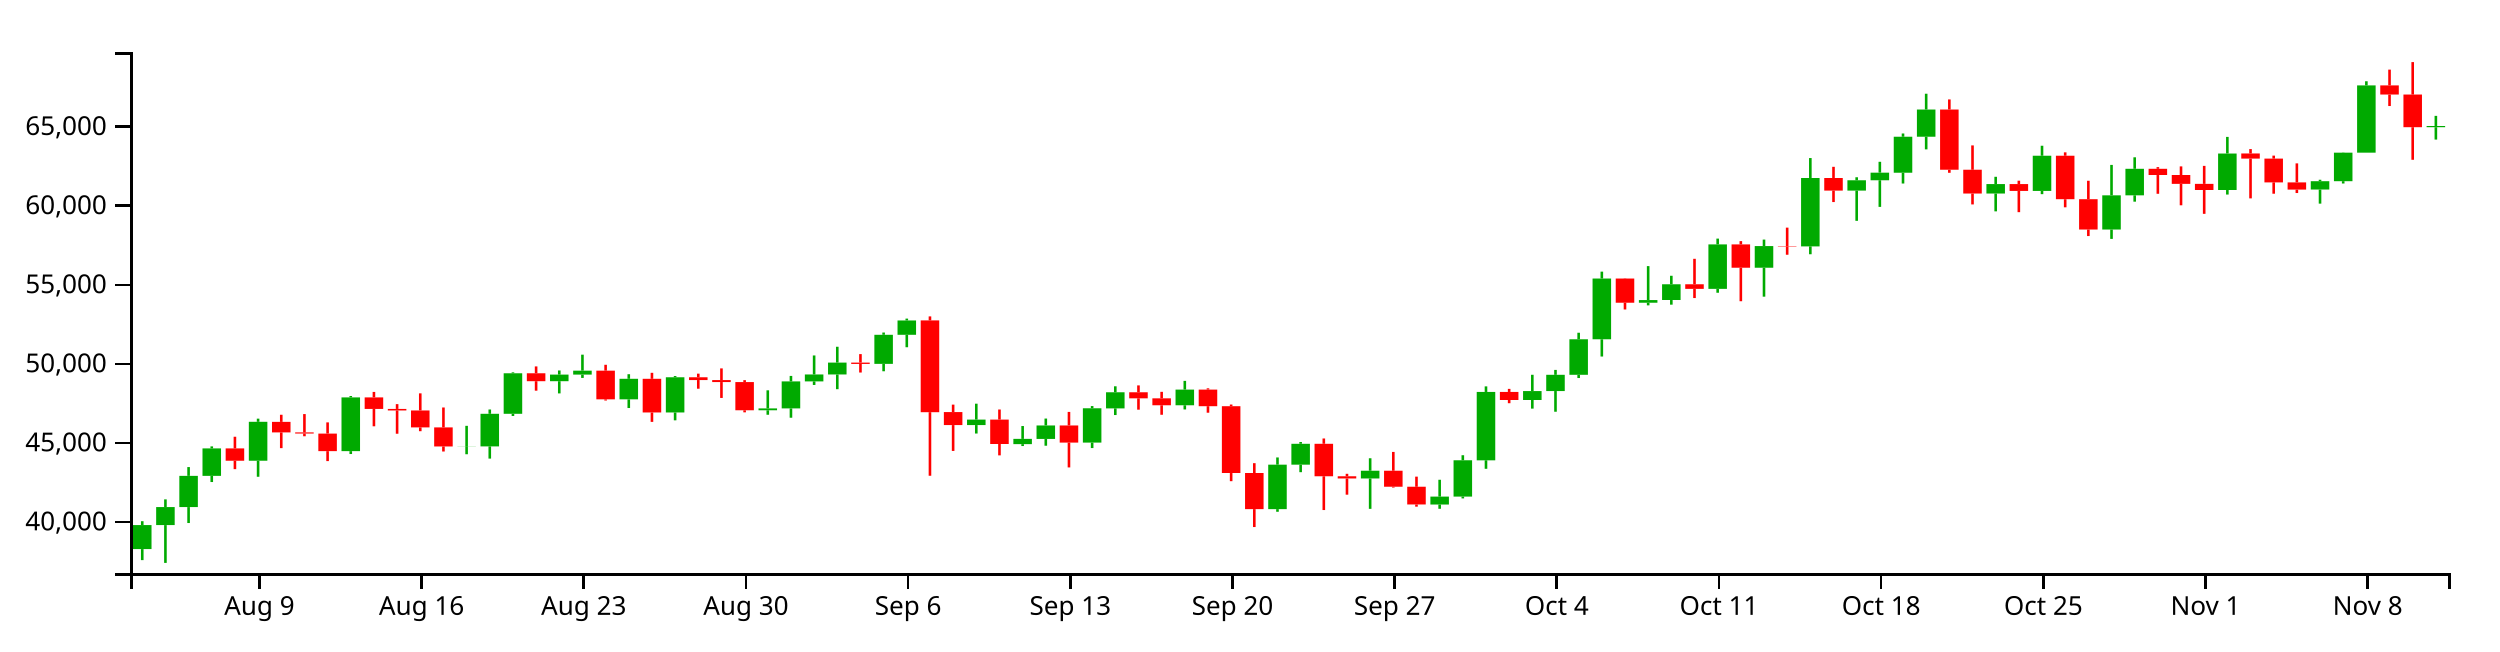
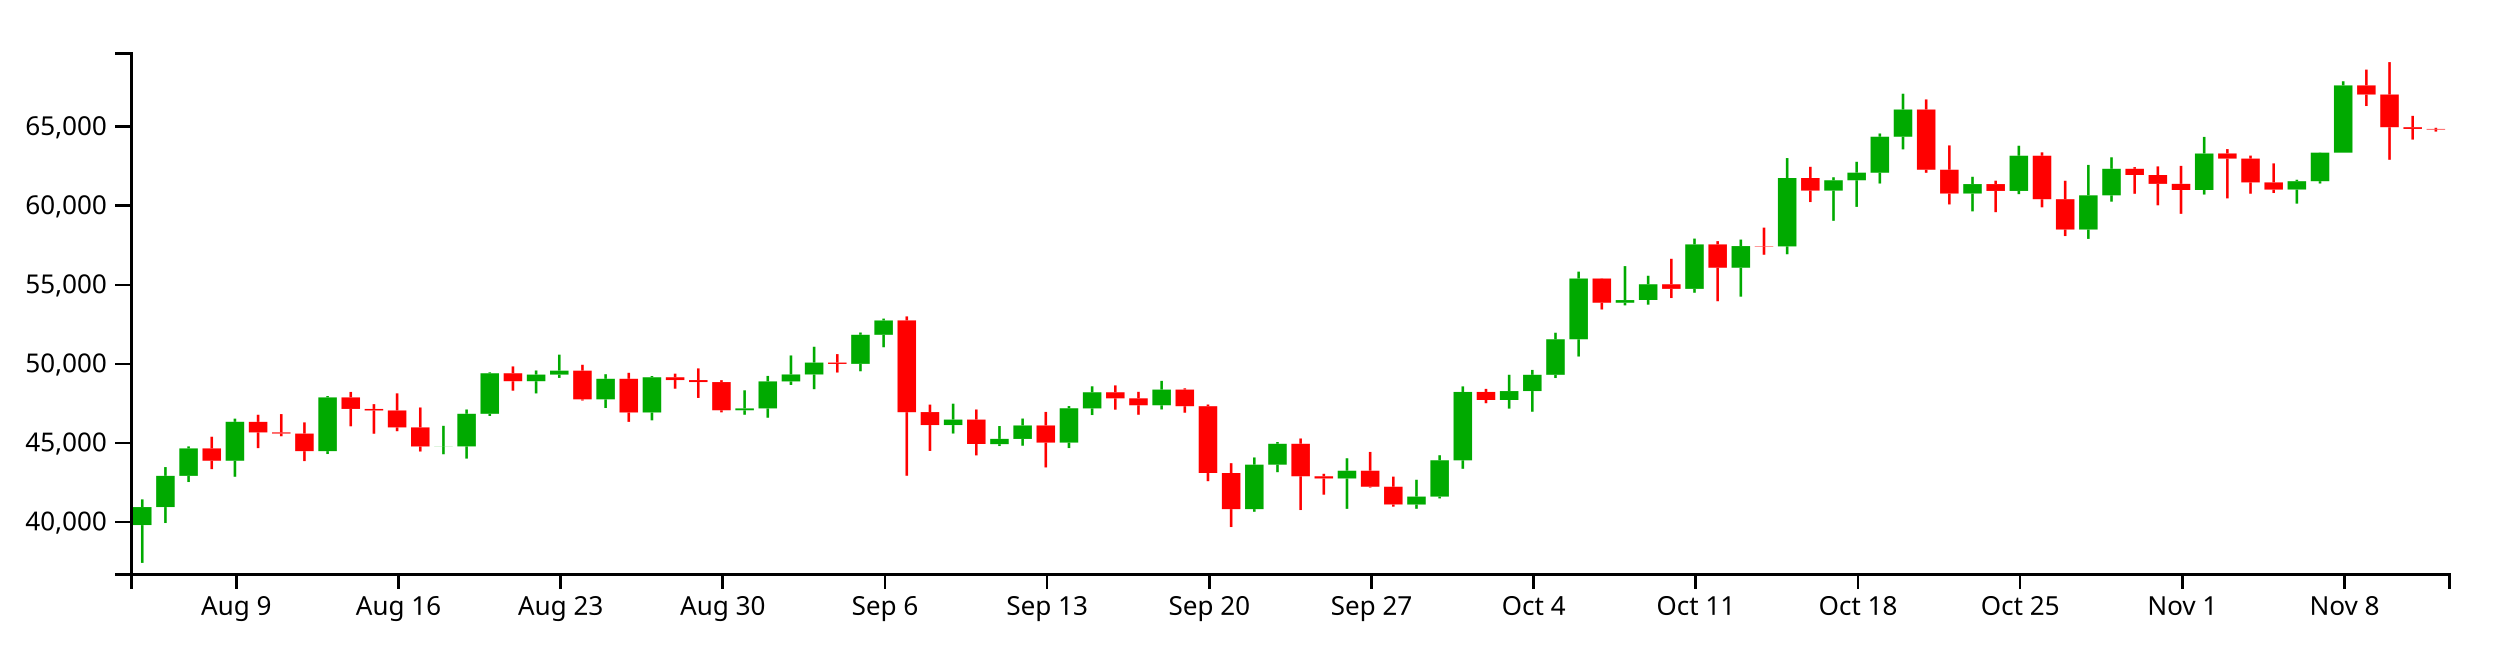
<svg xmlns="http://www.w3.org/2000/svg" version="1.1" width="960" height="250">
  <g transform="translate(50,20)">
    <style>.axis path,.axis line{fill:none;stroke:#000;shape-rendering:crispEdges;}path.candle{stroke:#000000;}path.candle.body{stroke-width:0;}path.candle.up{fill:#00AA00;stroke:#00AA00;}path.candle.down{fill:#FF0000;stroke:#FF0000;}</style>
    <g class="candlestick">
      <g class="data">
-         <path class="candle body up" d="M 1.068 190.844 l 7.117 0 L 8.185 181.637 l -7.117 0 L 1.068 190.844 M 9.964 181.637 l 7.117 0 L 17.081 174.718 l -7.117 0 L 9.964 181.637 M 18.86 174.718 l 7.117 0 L 25.978 162.728 l -7.117 0 L 18.86 174.718 M 27.757 162.728 l 7.117 0 L 34.874 152.188 l -7.117 0 L 27.757 162.728 M 45.55 156.914 l 7.117 0 L 52.667 141.981 l -7.117 0 L 45.55 156.914 M 81.136 153.236 l 7.117 0 L 88.253 132.589 l -7.117 0 L 81.136 153.236 M 125.618 151.439 l 7.117 0 L 132.735 151.382 l -7.117 0 L 125.618 151.439 M 134.514 151.418 l 7.117 0 L 141.631 138.9 l -7.117 0 L 134.514 151.418 M 143.411 138.9 l 7.117 0 L 150.528 123.343 l -7.117 0 L 143.411 138.9 M 161.204 126.383 l 7.117 0 L 168.321 123.848 l -7.117 0 L 161.204 126.383 M 170.1 123.848 l 7.117 0 L 177.217 122.333 l -7.117 0 L 170.1 123.848 M 187.893 133.354 l 7.117 0 L 195.01 125.463 l -7.117 0 L 187.893 133.354 M 205.686 138.395 l 7.117 0 L 212.803 124.877 l -7.117 0 L 205.686 138.395 M 241.271 137.551 l 7.117 0 L 248.389 136.834 l -7.117 0 L 241.271 137.551 M 250.168 136.834 l 7.117 0 L 257.285 126.452 l -7.117 0 L 250.168 136.834 M 259.064 126.452 l 7.117 0 L 266.182 123.803 l -7.117 0 L 259.064 126.452 M 267.961 123.803 l 7.117 0 L 275.078 119.234 l -7.117 0 L 267.961 123.803 M 285.754 119.729 l 7.117 0 L 292.871 108.559 l -7.117 0 L 285.754 119.729 M 294.65 108.559 l 7.117 0 L 301.767 103.051 l -7.117 0 L 294.65 108.559 M 321.339 143.226 l 7.117 0 L 328.457 141.12 l -7.117 0 L 321.339 143.226 M 339.132 150.551 l 7.117 0 L 346.25 148.537 l -7.117 0 L 339.132 150.551 M 348.029 148.538 l 7.117 0 L 355.146 143.366 l -7.117 0 L 348.029 148.538 M 365.822 149.952 l 7.117 0 L 372.939 136.769 l -7.117 0 L 365.822 149.952 M 374.718 136.82 l 7.117 0 L 381.835 130.637 l -7.117 0 L 374.718 136.82 M 401.407 135.625 l 7.117 0 L 408.525 129.596 l -7.117 0 L 401.407 135.625 M 436.993 175.498 l 7.117 0 L 444.11 158.437 l -7.117 0 L 436.993 175.498 M 445.89 158.42 l 7.117 0 L 453.007 150.41 l -7.117 0 L 445.89 158.42 M 472.579 163.738 l 7.117 0 L 479.696 160.761 l -7.117 0 L 472.579 163.738 M 499.268 173.731 l 7.117 0 L 506.385 170.699 l -7.117 0 L 499.268 173.731 M 508.165 170.699 l 7.117 0 L 515.282 156.733 l -7.117 0 L 508.165 170.699 M 517.061 156.758 l 7.117 0 L 524.178 130.514 l -7.117 0 L 517.061 156.758 M 534.854 133.591 l 7.117 0 L 541.971 130.159 l -7.117 0 L 534.854 133.591 M 543.75 130.159 l 7.117 0 L 550.868 123.935 l -7.117 0 L 543.75 130.159 M 552.647 123.935 l 7.117 0 L 559.764 110.289 l -7.117 0 L 552.647 123.935 M 561.543 110.289 l 7.117 0 L 568.661 86.952 l -7.117 0 L 561.543 110.289 M 579.336 96.242 l 7.117 0 L 586.453 95.232 l -7.117 0 L 579.336 96.242 M 588.233 95.207 l 7.117 0 L 595.35 89.17 l -7.117 0 L 588.233 95.207 M 606.026 90.935 l 7.117 0 L 613.143 73.857 l -7.117 0 L 606.026 90.935 M 623.818 82.811 l 7.117 0 L 630.936 74.49 l -7.117 0 L 623.818 82.811 M 641.611 74.606 l 7.117 0 L 648.729 48.345 l -7.117 0 L 641.611 74.606 M 659.404 53.184 l 7.117 0 L 666.521 49.22 l -7.117 0 L 659.404 53.184 M 668.301 49.22 l 7.117 0 L 675.418 46.296 l -7.117 0 L 668.301 49.22 M 677.197 46.321 l 7.117 0 L 684.314 32.506 l -7.117 0 L 677.197 46.321 M 686.094 32.506 l 7.117 0 L 693.211 22.056 l -7.117 0 L 686.094 32.506 M 712.783 54.321 l 7.117 0 L 719.9 50.687 l -7.117 0 L 712.783 54.321 M 730.576 53.326 l 7.117 0 L 737.693 39.804 l -7.117 0 L 730.576 53.326 M 757.265 68.136 l 7.117 0 L 764.382 55.004 l -7.117 0 L 757.265 68.136 M 766.162 55.004 l 7.117 0 L 773.279 44.815 l -7.117 0 L 766.162 55.004 M 801.747 52.968 l 7.117 0 L 808.864 38.947 l -7.117 0 L 801.747 52.968 M 837.333 52.791 l 7.117 0 L 844.45 49.57 l -7.117 0 L 837.333 52.791 M 846.23 49.57 l 7.117 0 L 853.347 38.621 l -7.117 0 L 846.23 49.57 M 855.126 38.621 l 7.117 0 L 862.243 12.798 l -7.117 0 L 855.126 38.621 M 881.815 28.851 l 7.117 0 L 888.932 28.38 l -7.117 0 L 881.815 28.851" />
-         <path class="candle body down" d="M 36.653 152.188 l 7.117 0 L 43.77 156.914 l -7.117 0 L 36.653 152.188 M 54.446 142.008 l 7.117 0 L 61.563 146.04 l -7.117 0 L 54.446 142.008 M 63.343 146.04 l 7.117 0 L 70.46 146.489 l -7.117 0 L 63.343 146.04 M 72.239 146.491 l 7.117 0 L 79.356 153.242 l -7.117 0 L 72.239 146.491 M 90.032 132.589 l 7.117 0 L 97.149 137.031 l -7.117 0 L 90.032 132.589 M 98.928 137.031 l 7.117 0 L 106.046 137.606 l -7.117 0 L 98.928 137.031 M 107.825 137.606 l 7.117 0 L 114.942 144.119 l -7.117 0 L 107.825 137.606 M 116.721 144.119 l 7.117 0 L 123.838 151.439 l -7.117 0 L 116.721 144.119 M 152.307 123.343 l 7.117 0 L 159.424 126.383 l -7.117 0 L 152.307 123.343 M 178.996 122.333 l 7.117 0 L 186.114 133.354 l -7.117 0 L 178.996 122.333 M 196.789 125.463 l 7.117 0 L 203.906 138.395 l -7.117 0 L 196.789 125.463 M 214.582 124.877 l 7.117 0 L 221.699 125.937 l -7.117 0 L 214.582 124.877 M 223.479 125.937 l 7.117 0 L 230.596 126.711 l -7.117 0 L 223.479 125.937 M 232.375 126.711 l 7.117 0 L 239.492 137.551 l -7.117 0 L 232.375 126.711 M 276.857 119.241 l 7.117 0 L 283.974 119.741 l -7.117 0 L 276.857 119.241 M 303.547 103.037 l 7.117 0 L 310.664 138.274 l -7.117 0 L 303.547 103.037 M 312.443 138.245 l 7.117 0 L 319.56 143.226 l -7.117 0 L 312.443 138.245 M 330.236 141.12 l 7.117 0 L 337.353 150.498 l -7.117 0 L 330.236 141.12 M 356.925 143.366 l 7.117 0 L 364.042 149.952 l -7.117 0 L 356.925 143.366 M 383.615 130.637 l 7.117 0 L 390.732 132.966 l -7.117 0 L 383.615 130.637 M 392.511 132.966 l 7.117 0 L 399.628 135.625 l -7.117 0 L 392.511 132.966 M 410.304 129.596 l 7.117 0 L 417.421 135.979 l -7.117 0 L 410.304 129.596 M 419.2 135.979 l 7.117 0 L 426.317 161.643 l -7.117 0 L 419.2 135.979 M 428.097 161.637 l 7.117 0 L 435.214 175.496 l -7.117 0 L 428.097 161.637 M 454.786 150.41 l 7.117 0 L 461.903 162.888 l -7.117 0 L 454.786 150.41 M 463.683 162.888 l 7.117 0 L 470.8 163.738 l -7.117 0 L 463.683 162.888 M 481.475 160.761 l 7.117 0 L 488.593 166.916 l -7.117 0 L 481.475 160.761 M 490.372 166.916 l 7.117 0 L 497.489 173.722 l -7.117 0 L 490.372 166.916 M 525.958 130.514 l 7.117 0 L 533.075 133.591 l -7.117 0 L 525.958 130.514 M 570.44 86.952 l 7.117 0 L 577.557 96.242 l -7.117 0 L 570.44 86.952 M 597.129 89.17 l 7.117 0 L 604.246 90.936 l -7.117 0 L 597.129 89.17 M 614.922 73.857 l 7.117 0 L 622.039 82.811 l -7.117 0 L 614.922 73.857 M 632.715 74.467 l 7.117 0 L 639.832 74.606 l -7.117 0 L 632.715 74.467 M 650.508 48.345 l 7.117 0 L 657.625 53.184 l -7.117 0 L 650.508 48.345 M 694.99 22.056 l 7.117 0 L 702.107 45.182 l -7.117 0 L 694.99 22.056 M 703.886 45.182 l 7.117 0 L 711.004 54.322 l -7.117 0 L 703.886 45.182 M 721.679 50.687 l 7.117 0 L 728.796 53.326 l -7.117 0 L 721.679 50.687 M 739.472 39.804 l 7.117 0 L 746.589 56.504 l -7.117 0 L 739.472 39.804 M 748.369 56.504 l 7.117 0 L 755.486 68.136 l -7.117 0 L 748.369 56.504 M 775.058 44.815 l 7.117 0 L 782.175 47.211 l -7.117 0 L 775.058 44.815 M 783.954 47.211 l 7.117 0 L 791.072 50.608 l -7.117 0 L 783.954 47.211 M 792.851 50.608 l 7.117 0 L 799.968 52.968 l -7.117 0 L 792.851 50.608 M 810.644 38.943 l 7.117 0 L 817.761 40.911 l -7.117 0 L 810.644 38.943 M 819.54 40.911 l 7.117 0 L 826.657 50.029 l -7.117 0 L 819.54 40.911 M 828.437 50.029 l 7.117 0 L 835.554 52.81 l -7.117 0 L 828.437 50.029 M 864.022 12.798 l 7.117 0 L 871.14 16.31 l -7.117 0 L 864.022 12.798 M 872.919 16.309 l 7.117 0 L 880.036 28.851 l -7.117 0 L 872.919 16.309" />
+         <path class="candle body up" d="M 1.068 181.637 l 7.117 0 L 8.185 174.718 l -7.117 0 L 1.068 181.637 M 9.964 174.718 l 7.117 0 L 17.081 162.728 l -7.117 0 L 9.964 174.718 M 18.86 162.728 l 7.117 0 L 25.978 152.188 l -7.117 0 L 18.86 162.728 M 36.653 156.914 l 7.117 0 L 43.77 141.981 l -7.117 0 L 36.653 156.914 M 72.239 153.236 l 7.117 0 L 79.356 132.589 l -7.117 0 L 72.239 153.236 M 116.721 151.439 l 7.117 0 L 123.838 151.382 l -7.117 0 L 116.721 151.439 M 125.618 151.418 l 7.117 0 L 132.735 138.9 l -7.117 0 L 125.618 151.418 M 134.514 138.9 l 7.117 0 L 141.631 123.343 l -7.117 0 L 134.514 138.9 M 152.307 126.383 l 7.117 0 L 159.424 123.848 l -7.117 0 L 152.307 126.383 M 161.204 123.848 l 7.117 0 L 168.321 122.333 l -7.117 0 L 161.204 123.848 M 178.996 133.354 l 7.117 0 L 186.114 125.463 l -7.117 0 L 178.996 133.354 M 196.789 138.395 l 7.117 0 L 203.906 124.877 l -7.117 0 L 196.789 138.395 M 232.375 137.551 l 7.117 0 L 239.492 136.834 l -7.117 0 L 232.375 137.551 M 241.271 136.834 l 7.117 0 L 248.389 126.452 l -7.117 0 L 241.271 136.834 M 250.168 126.452 l 7.117 0 L 257.285 123.803 l -7.117 0 L 250.168 126.452 M 259.064 123.803 l 7.117 0 L 266.182 119.234 l -7.117 0 L 259.064 123.803 M 276.857 119.729 l 7.117 0 L 283.974 108.559 l -7.117 0 L 276.857 119.729 M 285.754 108.559 l 7.117 0 L 292.871 103.051 l -7.117 0 L 285.754 108.559 M 312.443 143.226 l 7.117 0 L 319.56 141.12 l -7.117 0 L 312.443 143.226 M 330.236 150.551 l 7.117 0 L 337.353 148.537 l -7.117 0 L 330.236 150.551 M 339.132 148.538 l 7.117 0 L 346.25 143.366 l -7.117 0 L 339.132 148.538 M 356.925 149.952 l 7.117 0 L 364.042 136.769 l -7.117 0 L 356.925 149.952 M 365.822 136.82 l 7.117 0 L 372.939 130.637 l -7.117 0 L 365.822 136.82 M 392.511 135.625 l 7.117 0 L 399.628 129.596 l -7.117 0 L 392.511 135.625 M 428.097 175.498 l 7.117 0 L 435.214 158.437 l -7.117 0 L 428.097 175.498 M 436.993 158.42 l 7.117 0 L 444.11 150.41 l -7.117 0 L 436.993 158.42 M 463.683 163.738 l 7.117 0 L 470.8 160.761 l -7.117 0 L 463.683 163.738 M 490.372 173.731 l 7.117 0 L 497.489 170.699 l -7.117 0 L 490.372 173.731 M 499.268 170.699 l 7.117 0 L 506.385 156.733 l -7.117 0 L 499.268 170.699 M 508.165 156.758 l 7.117 0 L 515.282 130.514 l -7.117 0 L 508.165 156.758 M 525.958 133.591 l 7.117 0 L 533.075 130.159 l -7.117 0 L 525.958 133.591 M 534.854 130.159 l 7.117 0 L 541.971 123.935 l -7.117 0 L 534.854 130.159 M 543.75 123.935 l 7.117 0 L 550.868 110.289 l -7.117 0 L 543.75 123.935 M 552.647 110.289 l 7.117 0 L 559.764 86.952 l -7.117 0 L 552.647 110.289 M 570.44 96.242 l 7.117 0 L 577.557 95.232 l -7.117 0 L 570.44 96.242 M 579.336 95.207 l 7.117 0 L 586.453 89.17 l -7.117 0 L 579.336 95.207 M 597.129 90.935 l 7.117 0 L 604.246 73.857 l -7.117 0 L 597.129 90.935 M 614.922 82.811 l 7.117 0 L 622.039 74.49 l -7.117 0 L 614.922 82.811 M 632.715 74.606 l 7.117 0 L 639.832 48.345 l -7.117 0 L 632.715 74.606 M 650.508 53.184 l 7.117 0 L 657.625 49.22 l -7.117 0 L 650.508 53.184 M 659.404 49.22 l 7.117 0 L 666.521 46.296 l -7.117 0 L 659.404 49.22 M 668.301 46.321 l 7.117 0 L 675.418 32.506 l -7.117 0 L 668.301 46.321 M 677.197 32.506 l 7.117 0 L 684.314 22.056 l -7.117 0 L 677.197 32.506 M 703.886 54.321 l 7.117 0 L 711.004 50.687 l -7.117 0 L 703.886 54.321 M 721.679 53.326 l 7.117 0 L 728.796 39.804 l -7.117 0 L 721.679 53.326 M 748.369 68.136 l 7.117 0 L 755.486 55.004 l -7.117 0 L 748.369 68.136 M 757.265 55.004 l 7.117 0 L 764.382 44.815 l -7.117 0 L 757.265 55.004 M 792.851 52.968 l 7.117 0 L 799.968 38.947 l -7.117 0 L 792.851 52.968 M 828.437 52.791 l 7.117 0 L 835.554 49.57 l -7.117 0 L 828.437 52.791 M 837.333 49.57 l 7.117 0 L 844.45 38.621 l -7.117 0 L 837.333 49.57 M 846.23 38.621 l 7.117 0 L 853.347 12.798 l -7.117 0 L 846.23 38.621" />
+         <path class="candle body down" d="M 27.757 152.188 l 7.117 0 L 34.874 156.914 l -7.117 0 L 27.757 152.188 M 45.55 142.008 l 7.117 0 L 52.667 146.04 l -7.117 0 L 45.55 142.008 M 54.446 146.04 l 7.117 0 L 61.563 146.489 l -7.117 0 L 54.446 146.04 M 63.343 146.491 l 7.117 0 L 70.46 153.242 l -7.117 0 L 63.343 146.491 M 81.136 132.589 l 7.117 0 L 88.253 137.031 l -7.117 0 L 81.136 132.589 M 90.032 137.031 l 7.117 0 L 97.149 137.606 l -7.117 0 L 90.032 137.031 M 98.928 137.606 l 7.117 0 L 106.046 144.119 l -7.117 0 L 98.928 137.606 M 107.825 144.119 l 7.117 0 L 114.942 151.439 l -7.117 0 L 107.825 144.119 M 143.411 123.343 l 7.117 0 L 150.528 126.383 l -7.117 0 L 143.411 123.343 M 170.1 122.333 l 7.117 0 L 177.217 133.354 l -7.117 0 L 170.1 122.333 M 187.893 125.463 l 7.117 0 L 195.01 138.395 l -7.117 0 L 187.893 125.463 M 205.686 124.877 l 7.117 0 L 212.803 125.937 l -7.117 0 L 205.686 124.877 M 214.582 125.937 l 7.117 0 L 221.699 126.711 l -7.117 0 L 214.582 125.937 M 223.479 126.711 l 7.117 0 L 230.596 137.551 l -7.117 0 L 223.479 126.711 M 267.961 119.241 l 7.117 0 L 275.078 119.741 l -7.117 0 L 267.961 119.241 M 294.65 103.037 l 7.117 0 L 301.767 138.274 l -7.117 0 L 294.65 103.037 M 303.547 138.245 l 7.117 0 L 310.664 143.226 l -7.117 0 L 303.547 138.245 M 321.339 141.12 l 7.117 0 L 328.457 150.498 l -7.117 0 L 321.339 141.12 M 348.029 143.366 l 7.117 0 L 355.146 149.952 l -7.117 0 L 348.029 143.366 M 374.718 130.637 l 7.117 0 L 381.835 132.966 l -7.117 0 L 374.718 130.637 M 383.615 132.966 l 7.117 0 L 390.732 135.625 l -7.117 0 L 383.615 132.966 M 401.407 129.596 l 7.117 0 L 408.525 135.979 l -7.117 0 L 401.407 129.596 M 410.304 135.979 l 7.117 0 L 417.421 161.643 l -7.117 0 L 410.304 135.979 M 419.2 161.637 l 7.117 0 L 426.317 175.496 l -7.117 0 L 419.2 161.637 M 445.89 150.41 l 7.117 0 L 453.007 162.888 l -7.117 0 L 445.89 150.41 M 454.786 162.888 l 7.117 0 L 461.903 163.738 l -7.117 0 L 454.786 162.888 M 472.579 160.761 l 7.117 0 L 479.696 166.916 l -7.117 0 L 472.579 160.761 M 481.475 166.916 l 7.117 0 L 488.593 173.722 l -7.117 0 L 481.475 166.916 M 517.061 130.514 l 7.117 0 L 524.178 133.591 l -7.117 0 L 517.061 130.514 M 561.543 86.952 l 7.117 0 L 568.661 96.242 l -7.117 0 L 561.543 86.952 M 588.233 89.17 l 7.117 0 L 595.35 90.936 l -7.117 0 L 588.233 89.17 M 606.026 73.857 l 7.117 0 L 613.143 82.811 l -7.117 0 L 606.026 73.857 M 623.818 74.467 l 7.117 0 L 630.936 74.606 l -7.117 0 L 623.818 74.467 M 641.611 48.345 l 7.117 0 L 648.729 53.184 l -7.117 0 L 641.611 48.345 M 686.094 22.056 l 7.117 0 L 693.211 45.182 l -7.117 0 L 686.094 22.056 M 694.99 45.182 l 7.117 0 L 702.107 54.322 l -7.117 0 L 694.99 45.182 M 712.783 50.687 l 7.117 0 L 719.9 53.326 l -7.117 0 L 712.783 50.687 M 730.576 39.804 l 7.117 0 L 737.693 56.504 l -7.117 0 L 730.576 39.804 M 739.472 56.504 l 7.117 0 L 746.589 68.136 l -7.117 0 L 739.472 56.504 M 766.162 44.815 l 7.117 0 L 773.279 47.211 l -7.117 0 L 766.162 44.815 M 775.058 47.211 l 7.117 0 L 782.175 50.608 l -7.117 0 L 775.058 47.211 M 783.954 50.608 l 7.117 0 L 791.072 52.968 l -7.117 0 L 783.954 50.608 M 801.747 38.943 l 7.117 0 L 808.864 40.911 l -7.117 0 L 801.747 38.943 M 810.644 40.911 l 7.117 0 L 817.761 50.029 l -7.117 0 L 810.644 40.911 M 819.54 50.029 l 7.117 0 L 826.657 52.81 l -7.117 0 L 819.54 50.029 M 855.126 12.798 l 7.117 0 L 862.243 16.31 l -7.117 0 L 855.126 12.798 M 864.022 16.309 l 7.117 0 L 871.14 28.851 l -7.117 0 L 864.022 16.309 M 872.919 28.851 l 7.117 0 L 880.036 29.508 l -7.117 0 L 872.919 28.851 M 881.815 29.508 l 7.117 0 L 888.932 29.754 l -7.117 0 L 881.815 29.508" />
        <path class="candle body equal" />
-         <path class="candle wick up" d="M 4.626 180.14 L 4.626 181.637 M 4.626 190.844 L 4.626 195.086 M 13.523 171.758 L 13.523 174.718 M 13.523 181.637 L 13.523 196.154 M 22.419 159.355 L 22.419 162.728 M 22.419 174.718 L 22.419 180.843 M 31.315 151.414 L 31.315 152.188 M 31.315 162.728 L 31.315 165.1 M 49.108 140.762 L 49.108 141.981 M 49.108 156.914 L 49.108 163.08 M 84.694 132.066 L 84.694 132.589 M 84.694 153.236 L 84.694 154.345 M 129.176 143.519 L 129.176 151.382 M 129.176 151.439 L 129.176 154.431 M 138.073 137.246 L 138.073 138.9 M 138.073 151.418 L 138.073 156.104 M 146.969 122.975 L 146.969 123.343 M 146.969 138.9 L 146.969 139.736 M 164.762 122.265 L 164.762 123.848 M 164.762 126.383 L 164.762 131.07 M 173.659 116.192 L 173.659 122.333 M 173.659 123.848 L 173.659 125.125 M 191.451 123.696 L 191.451 125.463 M 191.451 133.354 L 191.451 136.68 M 209.244 124.391 L 209.244 124.877 M 209.244 138.395 L 209.244 141.406 M 244.83 129.879 L 244.83 136.834 M 244.83 137.551 L 244.83 139.269 M 253.727 124.354 L 253.727 126.452 M 253.727 136.834 L 253.727 140.41 M 262.623 116.495 L 262.623 123.803 M 262.623 126.452 L 262.623 127.827 M 271.519 113.156 L 271.519 119.234 M 271.519 123.803 L 271.519 129.45 M 289.312 107.69 L 289.312 108.559 M 289.312 119.729 L 289.312 122.568 M 298.209 102.346 L 298.209 103.051 M 298.209 108.559 L 298.209 113.342 M 324.898 135.018 L 324.898 141.12 M 324.898 143.226 L 324.898 146.476 M 342.691 143.593 L 342.691 148.537 M 342.691 150.551 L 342.691 151.279 M 351.587 140.726 L 351.587 143.366 M 351.587 148.538 L 351.587 151.159 M 369.38 135.929 L 369.38 136.769 M 369.38 149.952 L 369.38 152.055 M 378.277 128.338 L 378.277 130.637 M 378.277 136.82 L 378.277 139.376 M 404.966 126.253 L 404.966 129.596 M 404.966 135.625 L 404.966 137.231 M 440.552 155.662 L 440.552 158.437 M 440.552 175.498 L 440.552 176.523 M 449.448 149.726 L 449.448 150.41 M 449.448 158.42 L 449.448 161.318 M 476.138 155.969 L 476.138 160.761 M 476.138 163.738 L 476.138 175.401 M 502.827 164.228 L 502.827 170.699 M 502.827 173.731 L 502.827 175.378 M 511.723 154.806 L 511.723 156.733 M 511.723 170.699 L 511.723 171.392 M 520.62 128.368 L 520.62 130.514 M 520.62 156.758 L 520.62 160.019 M 538.413 123.916 L 538.413 130.159 M 538.413 133.591 L 538.413 136.912 M 547.309 122.045 L 547.309 123.935 M 547.309 130.159 L 547.309 138.109 M 556.206 107.773 L 556.206 110.289 M 556.206 123.935 L 556.206 125.165 M 565.102 84.31 L 565.102 86.952 M 565.102 110.289 L 565.102 116.906 M 582.895 82.185 L 582.895 95.232 M 582.895 96.242 L 582.895 97.26 M 591.791 85.895 L 591.791 89.17 M 591.791 95.207 L 591.791 96.992 M 609.584 71.624 L 609.584 73.857 M 609.584 90.935 L 609.584 92.417 M 627.377 72.001 L 627.377 74.49 M 627.377 82.811 L 627.377 93.922 M 645.17 40.69 L 645.17 48.345 M 645.17 74.606 L 645.17 77.63 M 662.963 48.066 L 662.963 49.22 M 662.963 53.184 L 662.963 64.798 M 671.859 42.13 L 671.859 46.296 M 671.859 49.22 L 671.859 59.446 M 680.756 31.259 L 680.756 32.506 M 680.756 46.321 L 680.756 50.471 M 689.652 15.992 L 689.652 22.056 M 689.652 32.506 L 689.652 37.359 M 716.341 47.888 L 716.341 50.687 M 716.341 54.321 L 716.341 61.16 M 734.134 35.967 L 734.134 39.804 M 734.134 53.326 L 734.134 54.554 M 760.824 43.325 L 760.824 55.004 M 760.824 68.136 L 760.824 71.74 M 769.72 40.404 L 769.72 44.815 M 769.72 55.004 L 769.72 57.439 M 805.306 32.57 L 805.306 38.947 M 805.306 52.968 L 805.306 54.707 M 840.892 49.024 L 840.892 49.57 M 840.892 52.791 L 840.892 58.197 M 849.788 38.544 L 849.788 38.621 M 849.788 49.57 L 849.788 50.468 M 858.685 11.2 L 858.685 12.798 M 858.685 38.621 L 858.685 38.621 M 885.374 24.493 L 885.374 28.38 M 885.374 28.851 L 885.374 33.603" style="stroke-width: 1px;" />
-         <path class="candle wick down" d="M 40.212 147.71 L 40.212 152.188 M 40.212 156.914 L 40.212 160.153 M 58.005 139.269 L 58.005 142.008 M 58.005 146.04 L 58.005 152.085 M 66.901 139.005 L 66.901 146.04 M 66.901 146.489 L 66.901 147.521 M 75.798 142.195 L 75.798 146.491 M 75.798 153.242 L 75.798 157.062 M 93.591 130.499 L 93.591 132.589 M 93.591 137.031 L 93.591 143.695 M 102.487 135.186 L 102.487 137.031 M 102.487 137.606 L 102.487 146.556 M 111.383 131.047 L 111.383 137.606 M 111.383 144.119 L 111.383 145.584 M 120.28 136.475 L 120.28 144.119 M 120.28 151.439 L 120.28 153.382 M 155.866 120.704 L 155.866 123.343 M 155.866 126.383 L 155.866 130.026 M 182.555 120.079 L 182.555 122.333 M 182.555 133.354 L 182.555 133.803 M 200.348 123.159 L 200.348 125.463 M 200.348 138.395 L 200.348 142.001 M 218.141 123.485 L 218.141 124.877 M 218.141 125.937 L 218.141 129.267 M 227.037 121.462 L 227.037 125.937 M 227.037 126.711 L 227.037 132.816 M 235.934 125.978 L 235.934 126.711 M 235.934 137.551 L 235.934 138.339 M 280.416 115.975 L 280.416 119.241 M 280.416 119.741 L 280.416 123.054 M 307.105 101.496 L 307.105 103.037 M 307.105 138.274 L 307.105 162.691 M 316.002 135.376 L 316.002 138.245 M 316.002 143.226 L 316.002 153.163 M 333.794 137.246 L 333.794 141.12 M 333.794 150.498 L 333.794 154.862 M 360.484 138.175 L 360.484 143.366 M 360.484 149.952 L 360.484 159.491 M 387.173 127.991 L 387.173 130.637 M 387.173 132.966 L 387.173 137.319 M 396.07 130.463 L 396.07 132.966 M 396.07 135.625 L 396.07 139.271 M 413.862 129.11 L 413.862 129.596 M 413.862 135.979 L 413.862 138.484 M 422.759 135.338 L 422.759 135.979 M 422.759 161.643 L 422.759 164.774 M 431.655 157.857 L 431.655 161.637 M 431.655 175.496 L 431.655 182.385 M 458.345 148.378 L 458.345 150.41 M 458.345 162.888 L 458.345 175.857 M 467.241 161.939 L 467.241 162.888 M 467.241 163.738 L 467.241 169.959 M 485.034 153.54 L 485.034 160.761 M 485.034 166.916 L 485.034 167.215 M 493.93 163.029 L 493.93 166.916 M 493.93 173.722 L 493.93 174.563 M 529.516 129.33 L 529.516 130.514 M 529.516 133.591 L 529.516 134.834 M 573.998 86.847 L 573.998 86.952 M 573.998 96.242 L 573.998 98.842 M 600.688 79.383 L 600.688 89.17 M 600.688 90.936 L 600.688 94.452 M 618.481 72.59 L 618.481 73.857 M 618.481 82.811 L 618.481 95.672 M 636.273 67.412 L 636.273 74.467 M 636.273 74.606 L 636.273 77.824 M 654.066 44.057 L 654.066 48.345 M 654.066 53.184 L 654.066 57.59 M 698.549 18.179 L 698.549 22.056 M 698.549 45.182 L 698.549 46.355 M 707.445 35.835 L 707.445 45.182 M 707.445 54.322 L 707.445 58.501 M 725.238 49.392 L 725.238 50.687 M 725.238 53.326 L 725.238 61.473 M 743.031 38.5 L 743.031 39.804 M 743.031 56.504 L 743.031 59.609 M 751.927 49.416 L 751.927 56.504 M 751.927 68.136 L 751.927 70.646 M 778.617 44.174 L 778.617 44.815 M 778.617 47.211 L 778.617 54.414 M 787.513 43.894 L 787.513 47.211 M 787.513 50.608 L 787.513 58.833 M 796.409 43.697 L 796.409 50.608 M 796.409 52.968 L 796.409 62.114 M 814.202 37.246 L 814.202 38.943 M 814.202 40.911 L 814.202 56.177 M 823.099 39.759 L 823.099 40.911 M 823.099 50.029 L 823.099 54.39 M 831.995 42.738 L 831.995 50.029 M 831.995 52.81 L 831.995 54.122 M 867.581 6.735 L 867.581 12.798 M 867.581 16.31 L 867.581 20.714 M 876.477 3.846 L 876.477 16.309 M 876.477 28.851 L 876.477 41.358" style="stroke-width: 1px;" />
+         <path class="candle wick up" d="M 4.626 171.758 L 4.626 174.718 M 4.626 181.637 L 4.626 196.154 M 13.523 159.355 L 13.523 162.728 M 13.523 174.718 L 13.523 180.843 M 22.419 151.414 L 22.419 152.188 M 22.419 162.728 L 22.419 165.1 M 40.212 140.762 L 40.212 141.981 M 40.212 156.914 L 40.212 163.08 M 75.798 132.066 L 75.798 132.589 M 75.798 153.236 L 75.798 154.345 M 120.28 143.519 L 120.28 151.382 M 120.28 151.439 L 120.28 154.431 M 129.176 137.246 L 129.176 138.9 M 129.176 151.418 L 129.176 156.104 M 138.073 122.975 L 138.073 123.343 M 138.073 138.9 L 138.073 139.736 M 155.866 122.265 L 155.866 123.848 M 155.866 126.383 L 155.866 131.07 M 164.762 116.192 L 164.762 122.333 M 164.762 123.848 L 164.762 125.125 M 182.555 123.696 L 182.555 125.463 M 182.555 133.354 L 182.555 136.68 M 200.348 124.391 L 200.348 124.877 M 200.348 138.395 L 200.348 141.406 M 235.934 129.879 L 235.934 136.834 M 235.934 137.551 L 235.934 139.269 M 244.83 124.354 L 244.83 126.452 M 244.83 136.834 L 244.83 140.41 M 253.727 116.495 L 253.727 123.803 M 253.727 126.452 L 253.727 127.827 M 262.623 113.156 L 262.623 119.234 M 262.623 123.803 L 262.623 129.45 M 280.416 107.69 L 280.416 108.559 M 280.416 119.729 L 280.416 122.568 M 289.312 102.346 L 289.312 103.051 M 289.312 108.559 L 289.312 113.342 M 316.002 135.018 L 316.002 141.12 M 316.002 143.226 L 316.002 146.476 M 333.794 143.593 L 333.794 148.537 M 333.794 150.551 L 333.794 151.279 M 342.691 140.726 L 342.691 143.366 M 342.691 148.538 L 342.691 151.159 M 360.484 135.929 L 360.484 136.769 M 360.484 149.952 L 360.484 152.055 M 369.38 128.338 L 369.38 130.637 M 369.38 136.82 L 369.38 139.376 M 396.07 126.253 L 396.07 129.596 M 396.07 135.625 L 396.07 137.231 M 431.655 155.662 L 431.655 158.437 M 431.655 175.498 L 431.655 176.523 M 440.552 149.726 L 440.552 150.41 M 440.552 158.42 L 440.552 161.318 M 467.241 155.969 L 467.241 160.761 M 467.241 163.738 L 467.241 175.401 M 493.93 164.228 L 493.93 170.699 M 493.93 173.731 L 493.93 175.378 M 502.827 154.806 L 502.827 156.733 M 502.827 170.699 L 502.827 171.392 M 511.723 128.368 L 511.723 130.514 M 511.723 156.758 L 511.723 160.019 M 529.516 123.916 L 529.516 130.159 M 529.516 133.591 L 529.516 136.912 M 538.413 122.045 L 538.413 123.935 M 538.413 130.159 L 538.413 138.109 M 547.309 107.773 L 547.309 110.289 M 547.309 123.935 L 547.309 125.165 M 556.206 84.31 L 556.206 86.952 M 556.206 110.289 L 556.206 116.906 M 573.998 82.185 L 573.998 95.232 M 573.998 96.242 L 573.998 97.26 M 582.895 85.895 L 582.895 89.17 M 582.895 95.207 L 582.895 96.992 M 600.688 71.624 L 600.688 73.857 M 600.688 90.935 L 600.688 92.417 M 618.481 72.001 L 618.481 74.49 M 618.481 82.811 L 618.481 93.922 M 636.273 40.69 L 636.273 48.345 M 636.273 74.606 L 636.273 77.63 M 654.066 48.066 L 654.066 49.22 M 654.066 53.184 L 654.066 64.798 M 662.963 42.13 L 662.963 46.296 M 662.963 49.22 L 662.963 59.446 M 671.859 31.259 L 671.859 32.506 M 671.859 46.321 L 671.859 50.471 M 680.756 15.992 L 680.756 22.056 M 680.756 32.506 L 680.756 37.359 M 707.445 47.888 L 707.445 50.687 M 707.445 54.321 L 707.445 61.16 M 725.238 35.967 L 725.238 39.804 M 725.238 53.326 L 725.238 54.554 M 751.927 43.325 L 751.927 55.004 M 751.927 68.136 L 751.927 71.74 M 760.824 40.404 L 760.824 44.815 M 760.824 55.004 L 760.824 57.439 M 796.409 32.57 L 796.409 38.947 M 796.409 52.968 L 796.409 54.707 M 831.995 49.024 L 831.995 49.57 M 831.995 52.791 L 831.995 58.197 M 840.892 38.544 L 840.892 38.621 M 840.892 49.57 L 840.892 50.468 M 849.788 11.2 L 849.788 12.798 M 849.788 38.621 L 849.788 38.621" style="stroke-width: 1px;" />
+         <path class="candle wick down" d="M 31.315 147.71 L 31.315 152.188 M 31.315 156.914 L 31.315 160.153 M 49.108 139.269 L 49.108 142.008 M 49.108 146.04 L 49.108 152.085 M 58.005 139.005 L 58.005 146.04 M 58.005 146.489 L 58.005 147.521 M 66.901 142.195 L 66.901 146.491 M 66.901 153.242 L 66.901 157.062 M 84.694 130.499 L 84.694 132.589 M 84.694 137.031 L 84.694 143.695 M 93.591 135.186 L 93.591 137.031 M 93.591 137.606 L 93.591 146.556 M 102.487 131.047 L 102.487 137.606 M 102.487 144.119 L 102.487 145.584 M 111.383 136.475 L 111.383 144.119 M 111.383 151.439 L 111.383 153.382 M 146.969 120.704 L 146.969 123.343 M 146.969 126.383 L 146.969 130.026 M 173.659 120.079 L 173.659 122.333 M 173.659 133.354 L 173.659 133.803 M 191.451 123.159 L 191.451 125.463 M 191.451 138.395 L 191.451 142.001 M 209.244 123.485 L 209.244 124.877 M 209.244 125.937 L 209.244 129.267 M 218.141 121.462 L 218.141 125.937 M 218.141 126.711 L 218.141 132.816 M 227.037 125.978 L 227.037 126.711 M 227.037 137.551 L 227.037 138.339 M 271.519 115.975 L 271.519 119.241 M 271.519 119.741 L 271.519 123.054 M 298.209 101.496 L 298.209 103.037 M 298.209 138.274 L 298.209 162.691 M 307.105 135.376 L 307.105 138.245 M 307.105 143.226 L 307.105 153.163 M 324.898 137.246 L 324.898 141.12 M 324.898 150.498 L 324.898 154.862 M 351.587 138.175 L 351.587 143.366 M 351.587 149.952 L 351.587 159.491 M 378.277 127.991 L 378.277 130.637 M 378.277 132.966 L 378.277 137.319 M 387.173 130.463 L 387.173 132.966 M 387.173 135.625 L 387.173 139.271 M 404.966 129.11 L 404.966 129.596 M 404.966 135.979 L 404.966 138.484 M 413.862 135.338 L 413.862 135.979 M 413.862 161.643 L 413.862 164.774 M 422.759 157.857 L 422.759 161.637 M 422.759 175.496 L 422.759 182.385 M 449.448 148.378 L 449.448 150.41 M 449.448 162.888 L 449.448 175.857 M 458.345 161.939 L 458.345 162.888 M 458.345 163.738 L 458.345 169.959 M 476.138 153.54 L 476.138 160.761 M 476.138 166.916 L 476.138 167.215 M 485.034 163.029 L 485.034 166.916 M 485.034 173.722 L 485.034 174.563 M 520.62 129.33 L 520.62 130.514 M 520.62 133.591 L 520.62 134.834 M 565.102 86.847 L 565.102 86.952 M 565.102 96.242 L 565.102 98.842 M 591.791 79.383 L 591.791 89.17 M 591.791 90.936 L 591.791 94.452 M 609.584 72.59 L 609.584 73.857 M 609.584 82.811 L 609.584 95.672 M 627.377 67.412 L 627.377 74.467 M 627.377 74.606 L 627.377 77.824 M 645.17 44.057 L 645.17 48.345 M 645.17 53.184 L 645.17 57.59 M 689.652 18.179 L 689.652 22.056 M 689.652 45.182 L 689.652 46.355 M 698.549 35.835 L 698.549 45.182 M 698.549 54.322 L 698.549 58.501 M 716.341 49.392 L 716.341 50.687 M 716.341 53.326 L 716.341 61.473 M 734.134 38.5 L 734.134 39.804 M 734.134 56.504 L 734.134 59.609 M 743.031 49.416 L 743.031 56.504 M 743.031 68.136 L 743.031 70.646 M 769.72 44.174 L 769.72 44.815 M 769.72 47.211 L 769.72 54.414 M 778.617 43.894 L 778.617 47.211 M 778.617 50.608 L 778.617 58.833 M 787.513 43.697 L 787.513 50.608 M 787.513 52.968 L 787.513 62.114 M 805.306 37.246 L 805.306 38.943 M 805.306 40.911 L 805.306 56.177 M 814.202 39.759 L 814.202 40.911 M 814.202 50.029 L 814.202 54.39 M 823.099 42.738 L 823.099 50.029 M 823.099 52.81 L 823.099 54.122 M 858.685 6.735 L 858.685 12.798 M 858.685 16.31 L 858.685 20.714 M 867.581 3.846 L 867.581 16.309 M 867.581 28.851 L 867.581 41.358 M 876.477 24.493 L 876.477 28.851 M 876.477 29.508 L 876.477 33.603 M 885.374 29.075 L 885.374 29.508 M 885.374 29.754 L 885.374 30.533" style="stroke-width: 1px;" />
        <path class="candle wick equal" style="stroke-width: 1px;" />
      </g>
    </g>
    <g class="x axis" transform="translate(0,200)" fill="none" font-size="10" font-family="sans-serif" text-anchor="middle">
      <path class="domain" stroke="#000" d="M0.5,6V0.5H890.5V6" />
-       <g class="tick" opacity="1" transform="translate(49.10836,0)">
+       <g class="tick" opacity="1" transform="translate(40.21192,0)">
        <line stroke="#000" y2="6" x1="0.5" x2="0.5" />
        <text fill="#000" y="9" x="0.5" dy="0.71em">Aug  9</text>
      </g>
-       <g class="tick" opacity="1" transform="translate(111.3834,0)">
+       <g class="tick" opacity="1" transform="translate(102.487,0)">
        <line stroke="#000" y2="6" x1="0.5" x2="0.5" />
        <text fill="#000" y="9" x="0.5" dy="0.71em">Aug 16</text>
      </g>
-       <g class="tick" opacity="1" transform="translate(173.6585,0)">
+       <g class="tick" opacity="1" transform="translate(164.7621,0)">
        <line stroke="#000" y2="6" x1="0.5" x2="0.5" />
        <text fill="#000" y="9" x="0.5" dy="0.71em">Aug 23</text>
      </g>
-       <g class="tick" opacity="1" transform="translate(235.9336,0)">
+       <g class="tick" opacity="1" transform="translate(227.0372,0)">
        <line stroke="#000" y2="6" x1="0.5" x2="0.5" />
        <text fill="#000" y="9" x="0.5" dy="0.71em">Aug 30</text>
      </g>
-       <g class="tick" opacity="1" transform="translate(298.2087,0)">
+       <g class="tick" opacity="1" transform="translate(289.3123,0)">
        <line stroke="#000" y2="6" x1="0.5" x2="0.5" />
        <text fill="#000" y="9" x="0.5" dy="0.71em">Sep  6</text>
      </g>
-       <g class="tick" opacity="1" transform="translate(360.4838,0)">
+       <g class="tick" opacity="1" transform="translate(351.5874,0)">
        <line stroke="#000" y2="6" x1="0.5" x2="0.5" />
        <text fill="#000" y="9" x="0.5" dy="0.71em">Sep 13</text>
      </g>
-       <g class="tick" opacity="1" transform="translate(422.7589,0)">
+       <g class="tick" opacity="1" transform="translate(413.8625,0)">
        <line stroke="#000" y2="6" x1="0.5" x2="0.5" />
        <text fill="#000" y="9" x="0.5" dy="0.71em">Sep 20</text>
      </g>
-       <g class="tick" opacity="1" transform="translate(485.034,0)">
+       <g class="tick" opacity="1" transform="translate(476.1375,0)">
        <line stroke="#000" y2="6" x1="0.5" x2="0.5" />
        <text fill="#000" y="9" x="0.5" dy="0.71em">Sep 27</text>
      </g>
-       <g class="tick" opacity="1" transform="translate(547.3091,0)">
+       <g class="tick" opacity="1" transform="translate(538.4126,0)">
        <line stroke="#000" y2="6" x1="0.5" x2="0.5" />
        <text fill="#000" y="9" x="0.5" dy="0.71em">Oct  4</text>
      </g>
-       <g class="tick" opacity="1" transform="translate(609.5842,0)">
+       <g class="tick" opacity="1" transform="translate(600.6877,0)">
        <line stroke="#000" y2="6" x1="0.5" x2="0.5" />
        <text fill="#000" y="9" x="0.5" dy="0.71em">Oct 11</text>
      </g>
-       <g class="tick" opacity="1" transform="translate(671.8593,0)">
+       <g class="tick" opacity="1" transform="translate(662.9628,0)">
        <line stroke="#000" y2="6" x1="0.5" x2="0.5" />
        <text fill="#000" y="9" x="0.5" dy="0.71em">Oct 18</text>
      </g>
-       <g class="tick" opacity="1" transform="translate(734.1343,0)">
+       <g class="tick" opacity="1" transform="translate(725.2379,0)">
        <line stroke="#000" y2="6" x1="0.5" x2="0.5" />
        <text fill="#000" y="9" x="0.5" dy="0.71em">Oct 25</text>
      </g>
-       <g class="tick" opacity="1" transform="translate(796.4094,0)">
+       <g class="tick" opacity="1" transform="translate(787.513,0)">
        <line stroke="#000" y2="6" x1="0.5" x2="0.5" />
        <text fill="#000" y="9" x="0.5" dy="0.71em">Nov  1</text>
      </g>
-       <g class="tick" opacity="1" transform="translate(858.6845,0)">
+       <g class="tick" opacity="1" transform="translate(849.7881,0)">
        <line stroke="#000" y2="6" x1="0.5" x2="0.5" />
        <text fill="#000" y="9" x="0.5" dy="0.71em">Nov  8</text>
      </g>
    </g>
    <g class="y axis" fill="none" font-size="10" font-family="sans-serif" text-anchor="end">
      <path class="domain" stroke="#000" d="M-6,200.5H0.5V0.5H-6" />
      <g class="tick" opacity="1" transform="translate(0,179.956)">
        <line stroke="#000" x2="-6" y1="0.5" y2="0.5" />
        <text fill="#000" x="-9" y="0.5" dy="0.32em">40,000</text>
      </g>
      <g class="tick" opacity="1" transform="translate(0,149.5922)">
        <line stroke="#000" x2="-6" y1="0.5" y2="0.5" />
        <text fill="#000" x="-9" y="0.5" dy="0.32em">45,000</text>
      </g>
      <g class="tick" opacity="1" transform="translate(0,119.2285)">
        <line stroke="#000" x2="-6" y1="0.5" y2="0.5" />
        <text fill="#000" x="-9" y="0.5" dy="0.32em">50,000</text>
      </g>
      <g class="tick" opacity="1" transform="translate(0,88.8647)">
        <line stroke="#000" x2="-6" y1="0.5" y2="0.5" />
        <text fill="#000" x="-9" y="0.5" dy="0.32em">55,000</text>
      </g>
      <g class="tick" opacity="1" transform="translate(0,58.50093)">
        <line stroke="#000" x2="-6" y1="0.5" y2="0.5" />
        <text fill="#000" x="-9" y="0.5" dy="0.32em">60,000</text>
      </g>
      <g class="tick" opacity="1" transform="translate(0,28.13717)">
        <line stroke="#000" x2="-6" y1="0.5" y2="0.5" />
        <text fill="#000" x="-9" y="0.5" dy="0.32em">65,000</text>
      </g>
      <text transform="rotate(-90)" y="6" dy=".71em" style="text-anchor: end;">Price ($)</text>
    </g>
  </g>
</svg>
